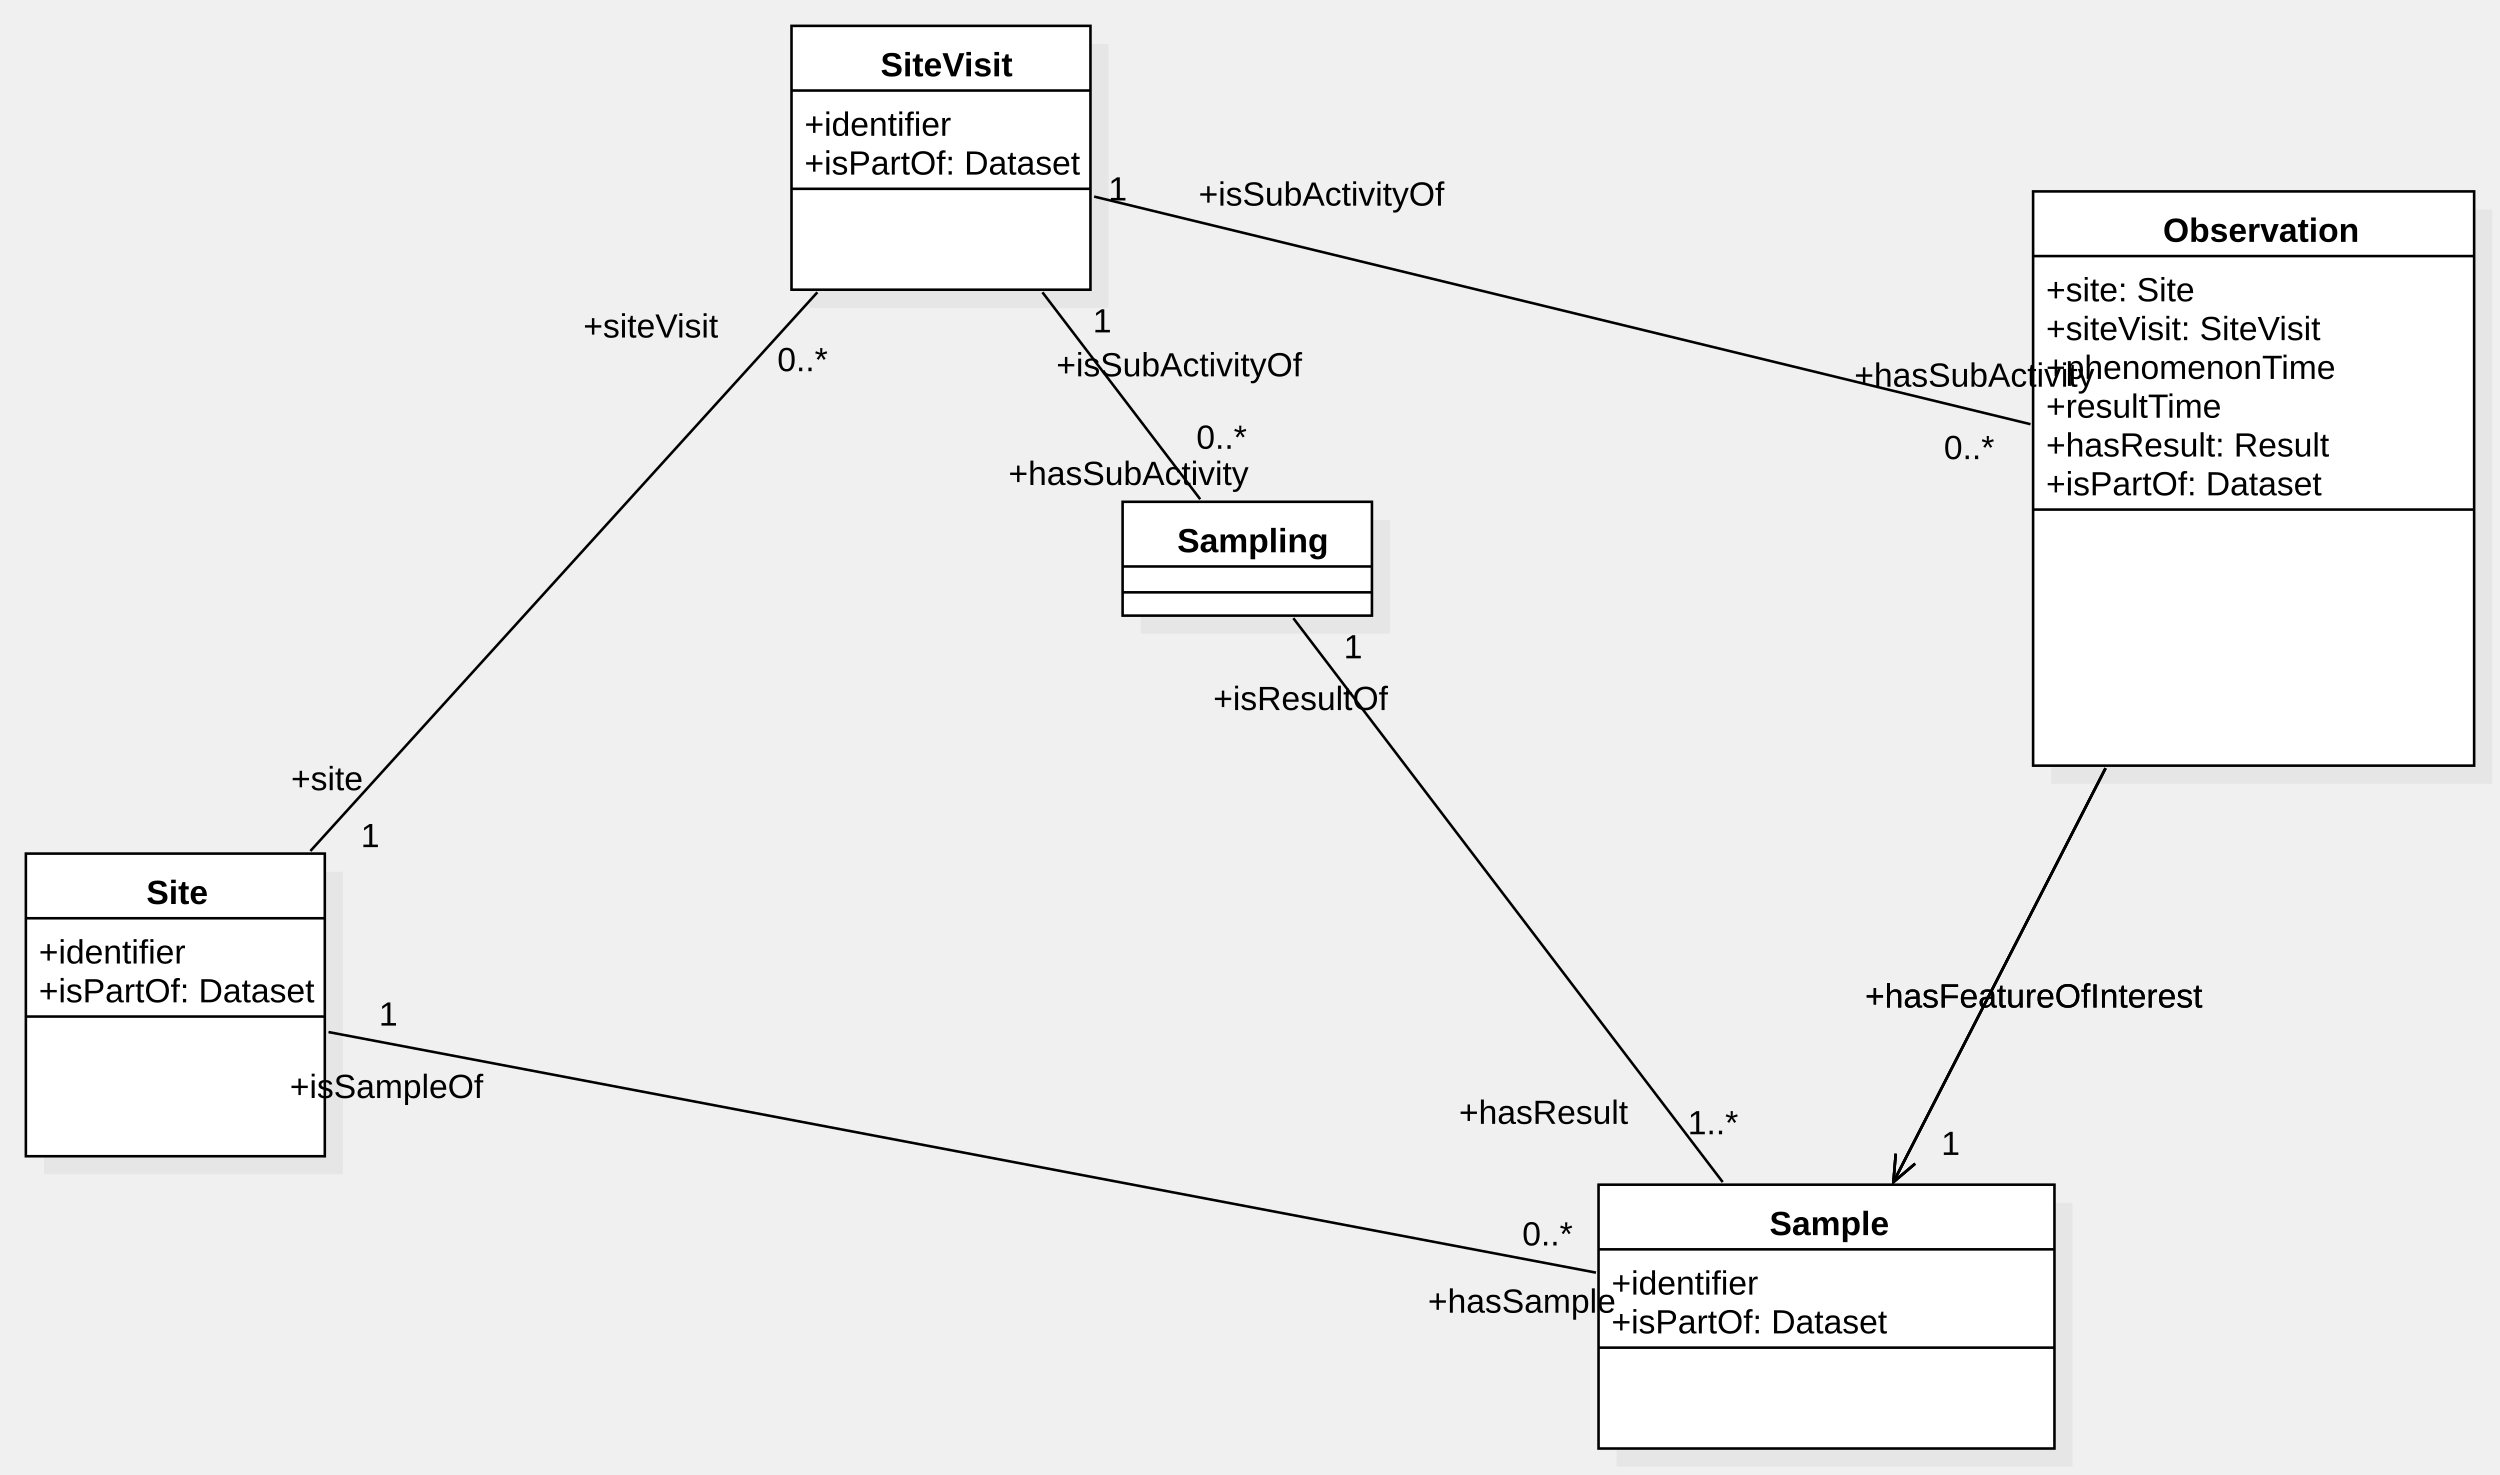
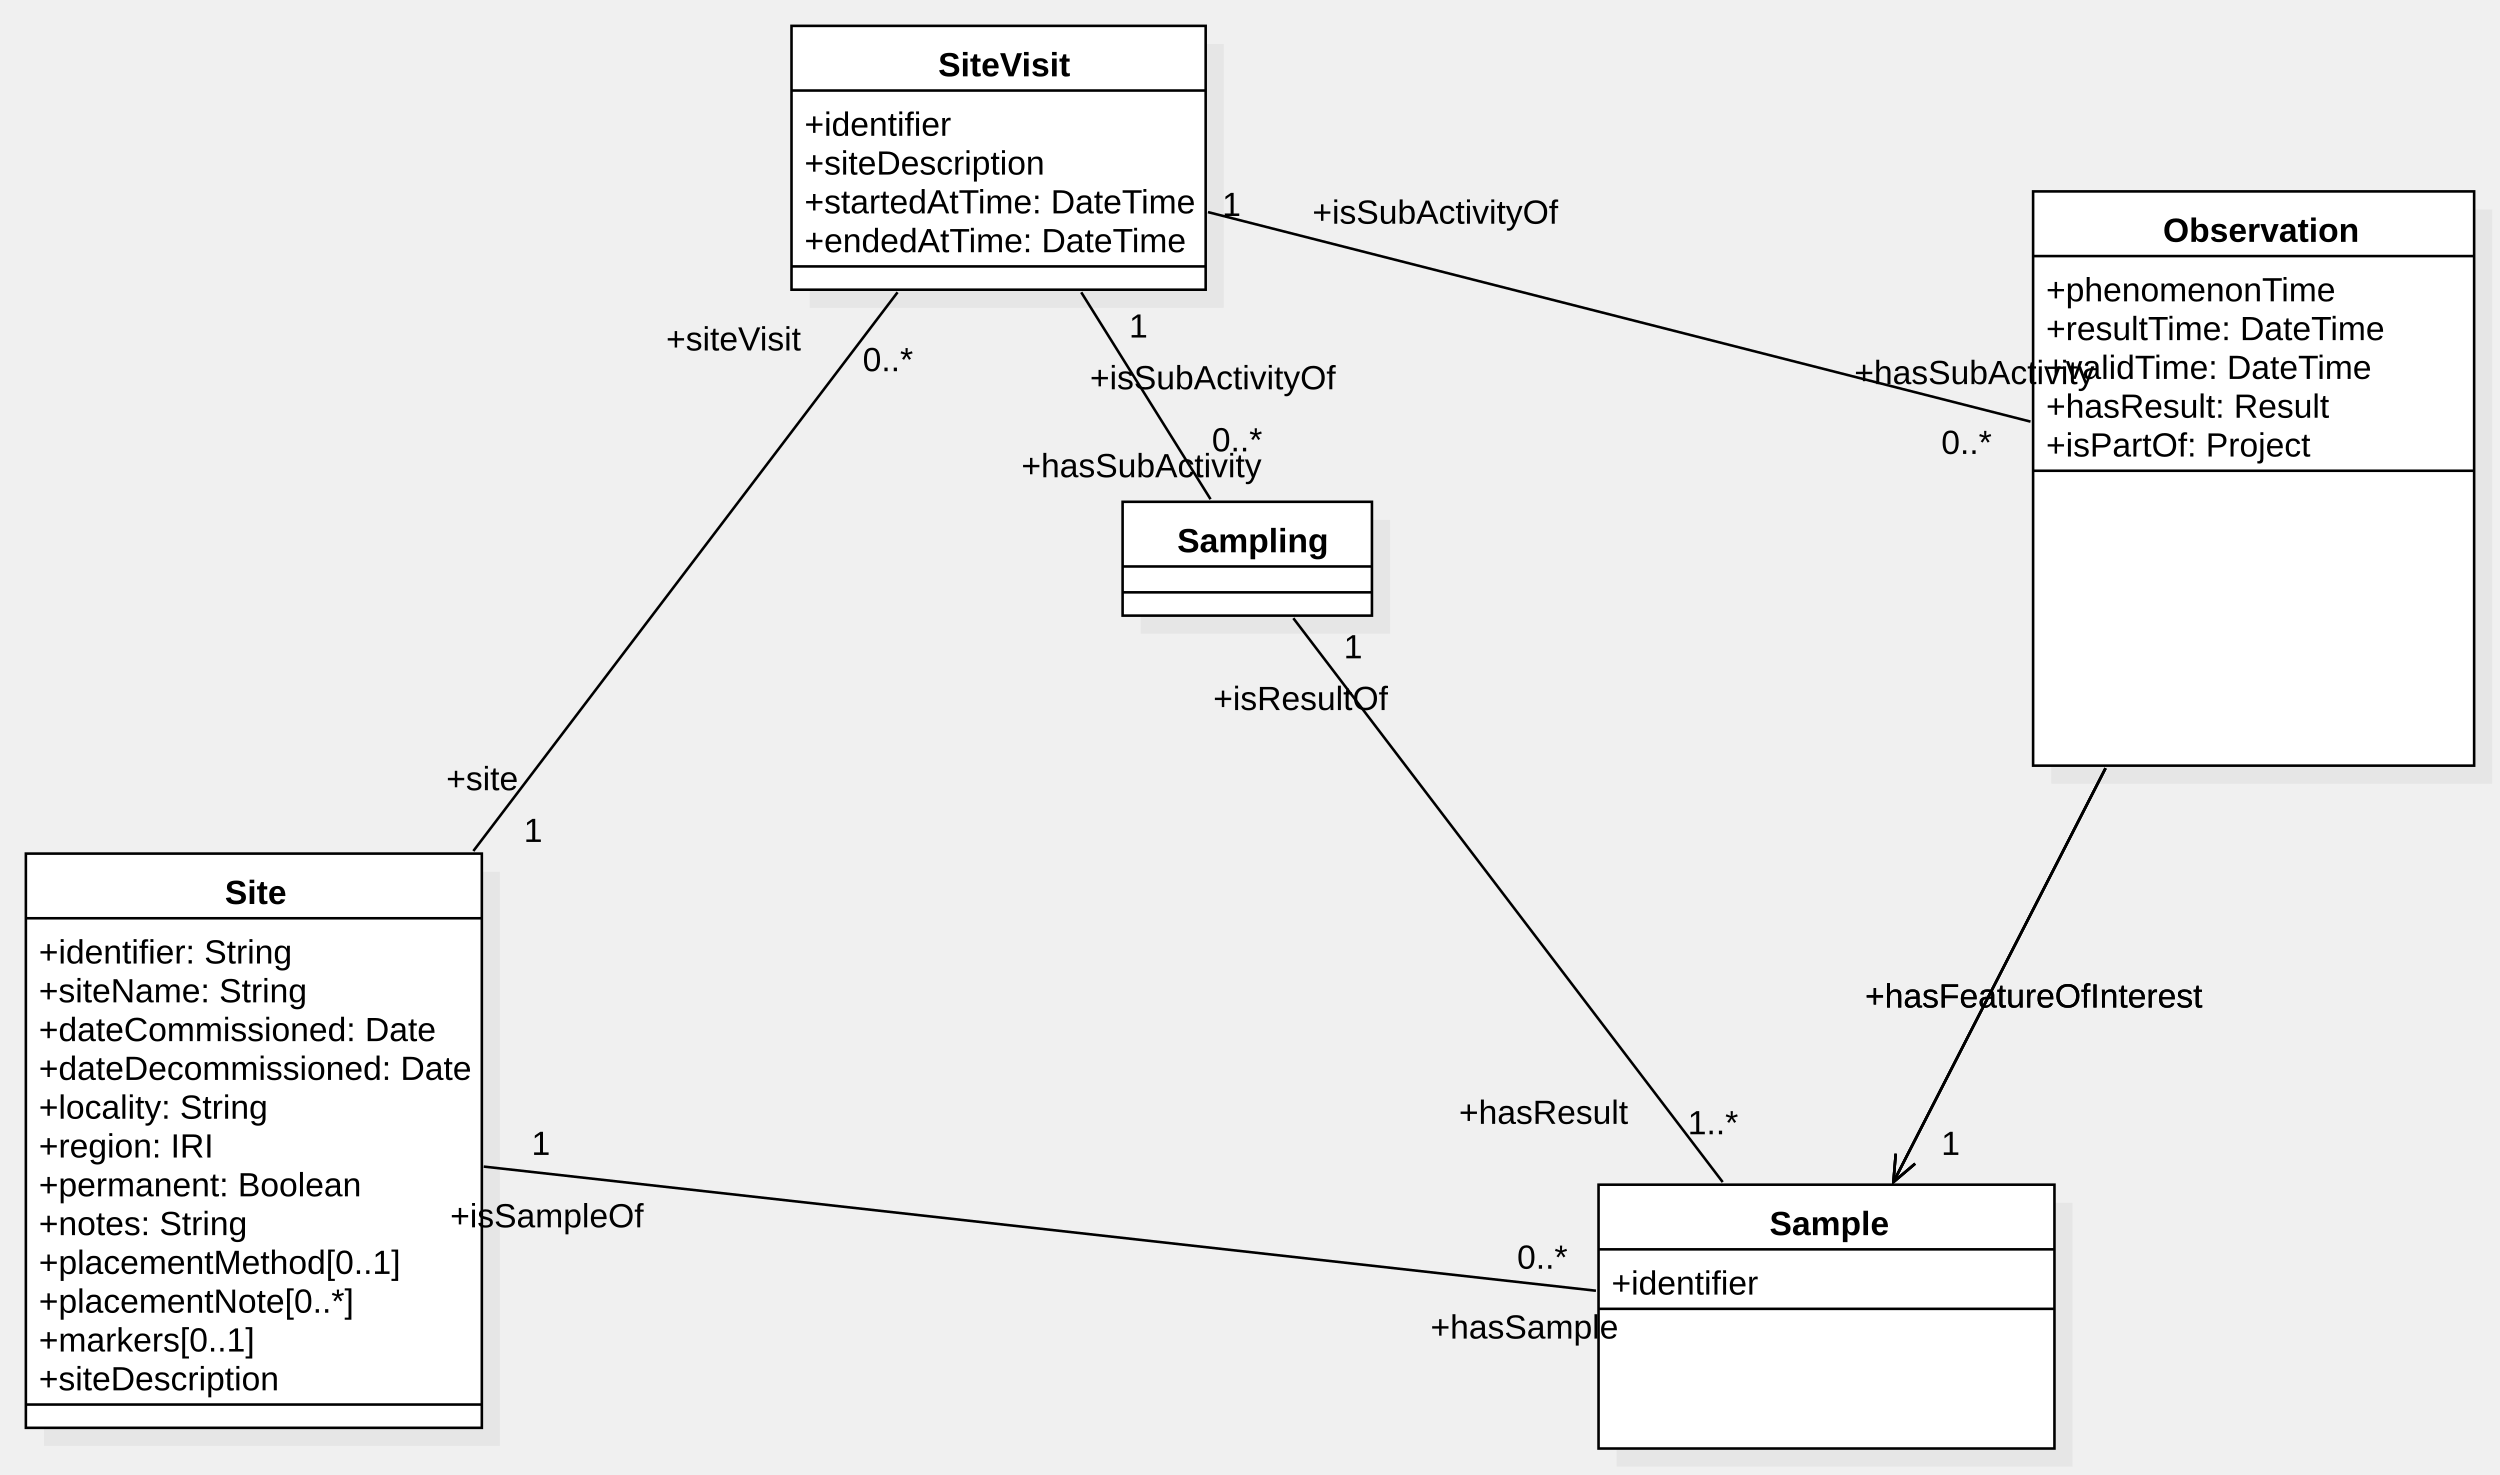
<svg xmlns="http://www.w3.org/2000/svg" height="570" version="1.1" width="966.503">
  <defs />
  <g>
    <g transform="translate(-254,-110) scale(1,1)">
-       <rect fill="#C0C0C0" height="117" opacity="0.2" stroke="none" width="115.571" x="271" y="447" />
-     </g>
-     <g transform="translate(-254,-110) scale(1,1)">
-       <rect fill="#ffffff" height="117" stroke="none" width="115.571" x="264" y="440" />
-     </g>
-     <g transform="translate(-254,-110) scale(1,1)">
-       <path d="M 264 440 L 379.571 440 L 379.571 557 L 264 557 L 264 440 Z Z" fill="none" stroke="#000000" stroke-miterlimit="10" />
-     </g>
-     <g transform="translate(-254,-110) scale(1,1)">
-       <path d="M 264 465 L 379.571 465" fill="none" stroke="#000000" stroke-miterlimit="10" />
-     </g>
-     <g transform="translate(-254,-110) scale(1,1)">
-       <path d="M 264 503 L 379.571 503" fill="none" stroke="#000000" stroke-miterlimit="10" />
-     </g>
-     <g transform="translate(-254,-110) scale(1,1)">
-       <g>
-         <path fill="none" stroke="none" />
-         <text fill="#000000" font-family="Arial" font-size="13px" font-style="normal" font-weight="bold" stroke="none" text-decoration="none" x="310.585" y="459.5">Site</text>
-       </g>
-     </g>
-     <g transform="translate(-254,-110) scale(1,1)">
-       <g>
-         <path fill="none" stroke="none" />
-         <text fill="#000000" font-family="Arial" font-size="13px" font-style="normal" font-weight="normal" stroke="none" text-decoration="none" x="269" y="482.5">+identifier</text>
-       </g>
-     </g>
-     <g transform="translate(-254,-110) scale(1,1)">
-       <g>
-         <path fill="none" stroke="none" />
-         <text fill="#000000" font-family="Arial" font-size="13px" font-style="normal" font-weight="normal" stroke="none" text-decoration="none" x="269" y="497.5">+isPartOf: Dataset</text>
-       </g>
-     </g>
-     <g transform="translate(-254,-110) scale(1,1)">
-       <rect fill="#C0C0C0" height="102" opacity="0.2" stroke="none" width="115.571" x="567" y="127" />
-     </g>
-     <g transform="translate(-254,-110) scale(1,1)">
-       <rect fill="#ffffff" height="102" stroke="none" width="115.571" x="560" y="120" />
-     </g>
-     <g transform="translate(-254,-110) scale(1,1)">
-       <path d="M 560 120 L 675.571 120 L 675.571 222 L 560 222 L 560 120 Z Z" fill="none" stroke="#000000" stroke-miterlimit="10" />
-     </g>
-     <g transform="translate(-254,-110) scale(1,1)">
-       <path d="M 560 145 L 675.571 145" fill="none" stroke="#000000" stroke-miterlimit="10" />
-     </g>
-     <g transform="translate(-254,-110) scale(1,1)">
-       <path d="M 560 183 L 675.571 183" fill="none" stroke="#000000" stroke-miterlimit="10" />
-     </g>
-     <g transform="translate(-254,-110) scale(1,1)">
-       <g>
-         <path fill="none" stroke="none" />
-         <text fill="#000000" font-family="Arial" font-size="13px" font-style="normal" font-weight="bold" stroke="none" text-decoration="none" x="594.423" y="139.5">SiteVisit</text>
+       <rect fill="#C0C0C0" height="222" opacity="0.2" stroke="none" width="176.28" x="271" y="447" />
+     </g>
+     <g transform="translate(-254,-110) scale(1,1)">
+       <rect fill="#ffffff" height="222" stroke="none" width="176.28" x="264" y="440" />
+     </g>
+     <g transform="translate(-254,-110) scale(1,1)">
+       <path d="M 264 440 L 440.28 440 L 440.28 662 L 264 662 L 264 440 Z Z" fill="none" stroke="#000000" stroke-miterlimit="10" />
+     </g>
+     <g transform="translate(-254,-110) scale(1,1)">
+       <path d="M 264 465 L 440.28 465" fill="none" stroke="#000000" stroke-miterlimit="10" />
+     </g>
+     <g transform="translate(-254,-110) scale(1,1)">
+       <path d="M 264 653 L 440.28 653" fill="none" stroke="#000000" stroke-miterlimit="10" />
+     </g>
+     <g transform="translate(-254,-110) scale(1,1)">
+       <g>
+         <path fill="none" stroke="none" />
+         <text fill="#000000" font-family="Arial" font-size="13px" font-style="normal" font-weight="bold" stroke="none" text-decoration="none" x="340.939" y="459.5">Site</text>
+       </g>
+     </g>
+     <g transform="translate(-254,-110) scale(1,1)">
+       <g>
+         <path fill="none" stroke="none" />
+         <text fill="#000000" font-family="Arial" font-size="13px" font-style="normal" font-weight="normal" stroke="none" text-decoration="none" x="269" y="482.5">+identifier: String</text>
+       </g>
+     </g>
+     <g transform="translate(-254,-110) scale(1,1)">
+       <g>
+         <path fill="none" stroke="none" />
+         <text fill="#000000" font-family="Arial" font-size="13px" font-style="normal" font-weight="normal" stroke="none" text-decoration="none" x="269" y="497.5">+siteName: String</text>
+       </g>
+     </g>
+     <g transform="translate(-254,-110) scale(1,1)">
+       <g>
+         <path fill="none" stroke="none" />
+         <text fill="#000000" font-family="Arial" font-size="13px" font-style="normal" font-weight="normal" stroke="none" text-decoration="none" x="269" y="512.5">+dateCommissioned: Date</text>
+       </g>
+     </g>
+     <g transform="translate(-254,-110) scale(1,1)">
+       <g>
+         <path fill="none" stroke="none" />
+         <text fill="#000000" font-family="Arial" font-size="13px" font-style="normal" font-weight="normal" stroke="none" text-decoration="none" x="269" y="527.5">+dateDecommissioned: Date</text>
+       </g>
+     </g>
+     <g transform="translate(-254,-110) scale(1,1)">
+       <g>
+         <path fill="none" stroke="none" />
+         <text fill="#000000" font-family="Arial" font-size="13px" font-style="normal" font-weight="normal" stroke="none" text-decoration="none" x="269" y="542.5">+locality: String</text>
+       </g>
+     </g>
+     <g transform="translate(-254,-110) scale(1,1)">
+       <g>
+         <path fill="none" stroke="none" />
+         <text fill="#000000" font-family="Arial" font-size="13px" font-style="normal" font-weight="normal" stroke="none" text-decoration="none" x="269" y="557.5">+region: IRI</text>
+       </g>
+     </g>
+     <g transform="translate(-254,-110) scale(1,1)">
+       <g>
+         <path fill="none" stroke="none" />
+         <text fill="#000000" font-family="Arial" font-size="13px" font-style="normal" font-weight="normal" stroke="none" text-decoration="none" x="269" y="572.5">+permanent: Boolean</text>
+       </g>
+     </g>
+     <g transform="translate(-254,-110) scale(1,1)">
+       <g>
+         <path fill="none" stroke="none" />
+         <text fill="#000000" font-family="Arial" font-size="13px" font-style="normal" font-weight="normal" stroke="none" text-decoration="none" x="269" y="587.5">+notes: String</text>
+       </g>
+     </g>
+     <g transform="translate(-254,-110) scale(1,1)">
+       <g>
+         <path fill="none" stroke="none" />
+         <text fill="#000000" font-family="Arial" font-size="13px" font-style="normal" font-weight="normal" stroke="none" text-decoration="none" x="269" y="602.5">+placementMethod[0..1]</text>
+       </g>
+     </g>
+     <g transform="translate(-254,-110) scale(1,1)">
+       <g>
+         <path fill="none" stroke="none" />
+         <text fill="#000000" font-family="Arial" font-size="13px" font-style="normal" font-weight="normal" stroke="none" text-decoration="none" x="269" y="617.5">+placementNote[0..*]</text>
+       </g>
+     </g>
+     <g transform="translate(-254,-110) scale(1,1)">
+       <g>
+         <path fill="none" stroke="none" />
+         <text fill="#000000" font-family="Arial" font-size="13px" font-style="normal" font-weight="normal" stroke="none" text-decoration="none" x="269" y="632.5">+markers[0..1]</text>
+       </g>
+     </g>
+     <g transform="translate(-254,-110) scale(1,1)">
+       <g>
+         <path fill="none" stroke="none" />
+         <text fill="#000000" font-family="Arial" font-size="13px" font-style="normal" font-weight="normal" stroke="none" text-decoration="none" x="269" y="647.5">+siteDescription</text>
+       </g>
+     </g>
+     <g transform="translate(-254,-110) scale(1,1)">
+       <rect fill="#C0C0C0" height="102" opacity="0.2" stroke="none" width="160.112" x="567" y="127" />
+     </g>
+     <g transform="translate(-254,-110) scale(1,1)">
+       <rect fill="#ffffff" height="102" stroke="none" width="160.112" x="560" y="120" />
+     </g>
+     <g transform="translate(-254,-110) scale(1,1)">
+       <path d="M 560 120 L 720.112 120 L 720.112 222 L 560 222 L 560 120 Z Z" fill="none" stroke="#000000" stroke-miterlimit="10" />
+     </g>
+     <g transform="translate(-254,-110) scale(1,1)">
+       <path d="M 560 145 L 720.112 145" fill="none" stroke="#000000" stroke-miterlimit="10" />
+     </g>
+     <g transform="translate(-254,-110) scale(1,1)">
+       <path d="M 560 213 L 720.112 213" fill="none" stroke="#000000" stroke-miterlimit="10" />
+     </g>
+     <g transform="translate(-254,-110) scale(1,1)">
+       <g>
+         <path fill="none" stroke="none" />
+         <text fill="#000000" font-family="Arial" font-size="13px" font-style="normal" font-weight="bold" stroke="none" text-decoration="none" x="616.694" y="139.5">SiteVisit</text>
      </g>
    </g>
    <g transform="translate(-254,-110) scale(1,1)">
      <g>
        <path fill="none" stroke="none" />
        <text fill="#000000" font-family="Arial" font-size="13px" font-style="normal" font-weight="normal" stroke="none" text-decoration="none" x="565" y="162.5">+identifier</text>
      </g>
    </g>
    <g transform="translate(-254,-110) scale(1,1)">
      <g>
        <path fill="none" stroke="none" />
-         <text fill="#000000" font-family="Arial" font-size="13px" font-style="normal" font-weight="normal" stroke="none" text-decoration="none" x="565" y="177.5">+isPartOf: Dataset</text>
-       </g>
-     </g>
-     <g transform="translate(-254,-110) scale(1,1)">
-       <path d="M 374 439 L 570 223" fill="none" stroke="#000000" stroke-miterlimit="10" />
-     </g>
-     <g transform="translate(-254,-110) scale(1,1)">
-       <g>
-         <path fill="none" stroke="none" />
-         <text fill="#000000" font-family="Arial" font-size="13px" font-style="normal" font-weight="normal" stroke="none" text-decoration="none" x="366.506" y="415.5">+site</text>
-       </g>
-     </g>
-     <g transform="translate(-254,-110) scale(1,1)">
-       <g>
-         <path fill="none" stroke="none" />
-         <text fill="#000000" font-family="Arial" font-size="13px" font-style="normal" font-weight="normal" stroke="none" text-decoration="none" x="393.5" y="437.5">1</text>
-       </g>
-     </g>
-     <g transform="translate(-254,-110) scale(1,1)">
-       <g>
-         <path fill="none" stroke="none" />
-         <text fill="#000000" font-family="Arial" font-size="13px" font-style="normal" font-weight="normal" stroke="none" text-decoration="none" x="479.506" y="240.5">+siteVisit</text>
-       </g>
-     </g>
-     <g transform="translate(-254,-110) scale(1,1)">
-       <g>
-         <path fill="none" stroke="none" />
-         <text fill="#000000" font-family="Arial" font-size="13px" font-style="normal" font-weight="normal" stroke="none" text-decoration="none" x="554.5" y="253.5">0..*</text>
+         <text fill="#000000" font-family="Arial" font-size="13px" font-style="normal" font-weight="normal" stroke="none" text-decoration="none" x="565" y="177.5">+siteDescription</text>
+       </g>
+     </g>
+     <g transform="translate(-254,-110) scale(1,1)">
+       <g>
+         <path fill="none" stroke="none" />
+         <text fill="#000000" font-family="Arial" font-size="13px" font-style="normal" font-weight="normal" stroke="none" text-decoration="none" x="565" y="192.5">+startedAtTime: DateTime</text>
+       </g>
+     </g>
+     <g transform="translate(-254,-110) scale(1,1)">
+       <g>
+         <path fill="none" stroke="none" />
+         <text fill="#000000" font-family="Arial" font-size="13px" font-style="normal" font-weight="normal" stroke="none" text-decoration="none" x="565" y="207.5">+endedAtTime: DateTime</text>
+       </g>
+     </g>
+     <g transform="translate(-254,-110) scale(1,1)">
+       <path d="M 437 439 L 601 223" fill="none" stroke="#000000" stroke-miterlimit="10" />
+     </g>
+     <g transform="translate(-254,-110) scale(1,1)">
+       <g>
+         <path fill="none" stroke="none" />
+         <text fill="#000000" font-family="Arial" font-size="13px" font-style="normal" font-weight="normal" stroke="none" text-decoration="none" x="426.506" y="415.5">+site</text>
+       </g>
+     </g>
+     <g transform="translate(-254,-110) scale(1,1)">
+       <g>
+         <path fill="none" stroke="none" />
+         <text fill="#000000" font-family="Arial" font-size="13px" font-style="normal" font-weight="normal" stroke="none" text-decoration="none" x="456.5" y="435.5">1</text>
+       </g>
+     </g>
+     <g transform="translate(-254,-110) scale(1,1)">
+       <g>
+         <path fill="none" stroke="none" />
+         <text fill="#000000" font-family="Arial" font-size="13px" font-style="normal" font-weight="normal" stroke="none" text-decoration="none" x="511.506" y="245.5">+siteVisit</text>
+       </g>
+     </g>
+     <g transform="translate(-254,-110) scale(1,1)">
+       <g>
+         <path fill="none" stroke="none" />
+         <text fill="#000000" font-family="Arial" font-size="13px" font-style="normal" font-weight="normal" stroke="none" text-decoration="none" x="587.5" y="253.5">0..*</text>
      </g>
    </g>
    <g transform="translate(-254,-110) scale(1,1)">
      <rect fill="#C0C0C0" height="102" opacity="0.2" stroke="none" width="176.254" x="879" y="575" />
    </g>
    <g transform="translate(-254,-110) scale(1,1)">
      <rect fill="#ffffff" height="102" stroke="none" width="176.254" x="872" y="568" />
    </g>
    <g transform="translate(-254,-110) scale(1,1)">
      <path d="M 872 568 L 1048.254 568 L 1048.254 670 L 872 670 L 872 568 Z Z" fill="none" stroke="#000000" stroke-miterlimit="10" />
    </g>
    <g transform="translate(-254,-110) scale(1,1)">
      <path d="M 872 593 L 1048.254 593" fill="none" stroke="#000000" stroke-miterlimit="10" />
    </g>
    <g transform="translate(-254,-110) scale(1,1)">
-       <path d="M 872 631 L 1048.254 631" fill="none" stroke="#000000" stroke-miterlimit="10" />
+       <path d="M 872 616 L 1048.254 616" fill="none" stroke="#000000" stroke-miterlimit="10" />
    </g>
    <g transform="translate(-254,-110) scale(1,1)">
      <g>
        <path fill="none" stroke="none" />
        <text fill="#000000" font-family="Arial" font-size="13px" font-style="normal" font-weight="bold" stroke="none" text-decoration="none" x="938.088" y="587.5">Sample</text>
      </g>
    </g>
    <g transform="translate(-254,-110) scale(1,1)">
      <g>
        <path fill="none" stroke="none" />
        <text fill="#000000" font-family="Arial" font-size="13px" font-style="normal" font-weight="normal" stroke="none" text-decoration="none" x="877" y="610.5">+identifier</text>
      </g>
    </g>
    <g transform="translate(-254,-110) scale(1,1)">
-       <g>
-         <path fill="none" stroke="none" />
-         <text fill="#000000" font-family="Arial" font-size="13px" font-style="normal" font-weight="normal" stroke="none" text-decoration="none" x="877" y="625.5">+isPartOf: Dataset</text>
-       </g>
-     </g>
-     <g transform="translate(-254,-110) scale(1,1)">
      <rect fill="#C0C0C0" height="222" opacity="0.2" stroke="none" width="170.503" x="1047" y="191" />
    </g>
    <g transform="translate(-254,-110) scale(1,1)">
      <rect fill="#ffffff" height="222" stroke="none" width="170.503" x="1040" y="184" />
    </g>
    <g transform="translate(-254,-110) scale(1,1)">
      <path d="M 1040 184 L 1210.503 184 L 1210.503 406 L 1040 406 L 1040 184 Z Z" fill="none" stroke="#000000" stroke-miterlimit="10" />
    </g>
    <g transform="translate(-254,-110) scale(1,1)">
      <path d="M 1040 209 L 1210.503 209" fill="none" stroke="#000000" stroke-miterlimit="10" />
    </g>
    <g transform="translate(-254,-110) scale(1,1)">
-       <path d="M 1040 307 L 1210.503 307" fill="none" stroke="#000000" stroke-miterlimit="10" />
+       <path d="M 1040 292 L 1210.503 292" fill="none" stroke="#000000" stroke-miterlimit="10" />
    </g>
    <g transform="translate(-254,-110) scale(1,1)">
      <g>
        <path fill="none" stroke="none" />
        <text fill="#000000" font-family="Arial" font-size="13px" font-style="normal" font-weight="bold" stroke="none" text-decoration="none" x="1090.206" y="203.5">Observation</text>
      </g>
    </g>
    <g transform="translate(-254,-110) scale(1,1)">
      <g>
        <path fill="none" stroke="none" />
-         <text fill="#000000" font-family="Arial" font-size="13px" font-style="normal" font-weight="normal" stroke="none" text-decoration="none" x="1045" y="226.5">+site: Site</text>
-       </g>
-     </g>
-     <g transform="translate(-254,-110) scale(1,1)">
-       <g>
-         <path fill="none" stroke="none" />
-         <text fill="#000000" font-family="Arial" font-size="13px" font-style="normal" font-weight="normal" stroke="none" text-decoration="none" x="1045" y="241.5">+siteVisit: SiteVisit</text>
-       </g>
-     </g>
-     <g transform="translate(-254,-110) scale(1,1)">
-       <g>
-         <path fill="none" stroke="none" />
-         <text fill="#000000" font-family="Arial" font-size="13px" font-style="normal" font-weight="normal" stroke="none" text-decoration="none" x="1045" y="256.5">+phenomenonTime</text>
-       </g>
-     </g>
-     <g transform="translate(-254,-110) scale(1,1)">
-       <g>
-         <path fill="none" stroke="none" />
-         <text fill="#000000" font-family="Arial" font-size="13px" font-style="normal" font-weight="normal" stroke="none" text-decoration="none" x="1045" y="271.5">+resultTime</text>
-       </g>
-     </g>
-     <g transform="translate(-254,-110) scale(1,1)">
-       <g>
-         <path fill="none" stroke="none" />
-         <text fill="#000000" font-family="Arial" font-size="13px" font-style="normal" font-weight="normal" stroke="none" text-decoration="none" x="1045" y="286.5">+hasResult: Result</text>
-       </g>
-     </g>
-     <g transform="translate(-254,-110) scale(1,1)">
-       <g>
-         <path fill="none" stroke="none" />
-         <text fill="#000000" font-family="Arial" font-size="13px" font-style="normal" font-weight="normal" stroke="none" text-decoration="none" x="1045" y="301.5">+isPartOf: Dataset</text>
-       </g>
-     </g>
-     <g transform="translate(-254,-110) scale(1,1)">
-       <path d="M 677 186 L 1039 274" fill="none" stroke="#000000" stroke-miterlimit="10" />
-     </g>
-     <g transform="translate(-254,-110) scale(1,1)">
-       <g>
-         <path fill="none" stroke="none" />
-         <text fill="#000000" font-family="Arial" font-size="13px" font-style="normal" font-weight="normal" stroke="none" text-decoration="none" x="717.371" y="189.5">+isSubActivityOf</text>
-       </g>
-     </g>
-     <g transform="translate(-254,-110) scale(1,1)">
-       <g>
-         <path fill="none" stroke="none" />
-         <text fill="#000000" font-family="Arial" font-size="13px" font-style="normal" font-weight="normal" stroke="none" text-decoration="none" x="682.5" y="187.5">1</text>
-       </g>
-     </g>
-     <g transform="translate(-254,-110) scale(1,1)">
-       <g>
-         <path fill="none" stroke="none" />
-         <text fill="#000000" font-family="Arial" font-size="13px" font-style="normal" font-weight="normal" stroke="none" text-decoration="none" x="970.871" y="259.5">+hasSubActivity</text>
-       </g>
-     </g>
-     <g transform="translate(-254,-110) scale(1,1)">
-       <g>
-         <path fill="none" stroke="none" />
-         <text fill="#000000" font-family="Arial" font-size="13px" font-style="normal" font-weight="normal" stroke="none" text-decoration="none" x="1005.5" y="287.5">0..*</text>
+         <text fill="#000000" font-family="Arial" font-size="13px" font-style="normal" font-weight="normal" stroke="none" text-decoration="none" x="1045" y="226.5">+phenomenonTime</text>
+       </g>
+     </g>
+     <g transform="translate(-254,-110) scale(1,1)">
+       <g>
+         <path fill="none" stroke="none" />
+         <text fill="#000000" font-family="Arial" font-size="13px" font-style="normal" font-weight="normal" stroke="none" text-decoration="none" x="1045" y="241.5">+resultTime: DateTime</text>
+       </g>
+     </g>
+     <g transform="translate(-254,-110) scale(1,1)">
+       <g>
+         <path fill="none" stroke="none" />
+         <text fill="#000000" font-family="Arial" font-size="13px" font-style="normal" font-weight="normal" stroke="none" text-decoration="none" x="1045" y="256.5">+validTime: DateTime</text>
+       </g>
+     </g>
+     <g transform="translate(-254,-110) scale(1,1)">
+       <g>
+         <path fill="none" stroke="none" />
+         <text fill="#000000" font-family="Arial" font-size="13px" font-style="normal" font-weight="normal" stroke="none" text-decoration="none" x="1045" y="271.5">+hasResult: Result</text>
+       </g>
+     </g>
+     <g transform="translate(-254,-110) scale(1,1)">
+       <g>
+         <path fill="none" stroke="none" />
+         <text fill="#000000" font-family="Arial" font-size="13px" font-style="normal" font-weight="normal" stroke="none" text-decoration="none" x="1045" y="286.5">+isPartOf: Project</text>
+       </g>
+     </g>
+     <g transform="translate(-254,-110) scale(1,1)">
+       <path d="M 721 192 L 1039 273" fill="none" stroke="#000000" stroke-miterlimit="10" />
+     </g>
+     <g transform="translate(-254,-110) scale(1,1)">
+       <g>
+         <path fill="none" stroke="none" />
+         <text fill="#000000" font-family="Arial" font-size="13px" font-style="normal" font-weight="normal" stroke="none" text-decoration="none" x="761.371" y="196.5">+isSubActivityOf</text>
+       </g>
+     </g>
+     <g transform="translate(-254,-110) scale(1,1)">
+       <g>
+         <path fill="none" stroke="none" />
+         <text fill="#000000" font-family="Arial" font-size="13px" font-style="normal" font-weight="normal" stroke="none" text-decoration="none" x="726.5" y="193.5">1</text>
+       </g>
+     </g>
+     <g transform="translate(-254,-110) scale(1,1)">
+       <g>
+         <path fill="none" stroke="none" />
+         <text fill="#000000" font-family="Arial" font-size="13px" font-style="normal" font-weight="normal" stroke="none" text-decoration="none" x="970.871" y="258.5">+hasSubActivity</text>
+       </g>
+     </g>
+     <g transform="translate(-254,-110) scale(1,1)">
+       <g>
+         <path fill="none" stroke="none" />
+         <text fill="#000000" font-family="Arial" font-size="13px" font-style="normal" font-weight="normal" stroke="none" text-decoration="none" x="1004.5" y="285.5">0..*</text>
      </g>
    </g>
    <g transform="translate(-254,-110) scale(1,1)">
      <path d="M 1068 407 L 986 567" fill="none" stroke="#000000" stroke-miterlimit="10" />
    </g>
    <g transform="translate(-254,-110) scale(1,1)">
      <path d="M 986.889 556.036 L 986 567 L 994.381 559.876" fill="none" stroke="#000000" stroke-miterlimit="10" />
    </g>
    <g transform="translate(-254,-110) scale(1,1)">
      <g>
        <path fill="none" stroke="none" />
        <text fill="#000000" font-family="Arial" font-size="13px" font-style="normal" font-weight="normal" stroke="none" text-decoration="none" x="975.036" y="499.5">+hasFeatureOfInterest</text>
      </g>
    </g>
    <g transform="translate(-254,-110) scale(1,1)">
      <path d="M 1068 407 L 986 567" fill="none" stroke="#000000" stroke-miterlimit="10" />
    </g>
    <g transform="translate(-254,-110) scale(1,1)">
      <path d="M 986.889 556.036 L 986 567 L 994.381 559.876" fill="none" stroke="#000000" stroke-miterlimit="10" />
    </g>
    <g transform="translate(-254,-110) scale(1,1)">
      <path d="M 1068 407 L 986 567" fill="none" stroke="#000000" stroke-miterlimit="10" />
    </g>
    <g transform="translate(-254,-110) scale(1,1)">
      <path d="M 986.889 556.036 L 986 567 L 994.381 559.876" fill="none" stroke="#000000" stroke-miterlimit="10" />
    </g>
    <g transform="translate(-254,-110) scale(1,1)">
      <g>
        <path fill="none" stroke="none" />
        <text fill="#000000" font-family="Arial" font-size="13px" font-style="normal" font-weight="normal" stroke="none" text-decoration="none" x="975.036" y="499.5">+hasFeatureOfInterest</text>
      </g>
    </g>
    <g transform="translate(-254,-110) scale(1,1)">
      <g>
        <path fill="none" stroke="none" />
        <text fill="#000000" font-family="Arial" font-size="13px" font-style="normal" font-weight="normal" stroke="none" text-decoration="none" x="1004.5" y="556.5">1</text>
      </g>
    </g>
    <g transform="translate(-254,-110) scale(1,1)">
      <rect fill="#C0C0C0" height="44" opacity="0.2" stroke="none" width="96.395" x="695" y="311" />
    </g>
    <g transform="translate(-254,-110) scale(1,1)">
      <rect fill="#ffffff" height="44" stroke="none" width="96.395" x="688" y="304" />
    </g>
    <g transform="translate(-254,-110) scale(1,1)">
      <path d="M 688 304 L 784.395 304 L 784.395 348 L 688 348 L 688 304 Z Z" fill="none" stroke="#000000" stroke-miterlimit="10" />
    </g>
    <g transform="translate(-254,-110) scale(1,1)">
      <path d="M 688 329 L 784.395 329" fill="none" stroke="#000000" stroke-miterlimit="10" />
    </g>
    <g transform="translate(-254,-110) scale(1,1)">
      <path d="M 688 339 L 784.395 339" fill="none" stroke="#000000" stroke-miterlimit="10" />
    </g>
    <g transform="translate(-254,-110) scale(1,1)">
      <g>
        <path fill="none" stroke="none" />
        <text fill="#000000" font-family="Arial" font-size="13px" font-style="normal" font-weight="bold" stroke="none" text-decoration="none" x="709.099" y="323.5">Sampling</text>
      </g>
    </g>
    <g transform="translate(-254,-110) scale(1,1)">
      <path d="M 920 567 L 754 349" fill="none" stroke="#000000" stroke-miterlimit="10" />
    </g>
    <g transform="translate(-254,-110) scale(1,1)">
      <g>
        <path fill="none" stroke="none" />
        <text fill="#000000" font-family="Arial" font-size="13px" font-style="normal" font-weight="normal" stroke="none" text-decoration="none" x="818.036" y="544.5">+hasResult</text>
      </g>
    </g>
    <g transform="translate(-254,-110) scale(1,1)">
      <g>
        <path fill="none" stroke="none" />
        <text fill="#000000" font-family="Arial" font-size="13px" font-style="normal" font-weight="normal" stroke="none" text-decoration="none" x="906.5" y="548.5">1..*</text>
      </g>
    </g>
    <g transform="translate(-254,-110) scale(1,1)">
      <g>
        <path fill="none" stroke="none" />
        <text fill="#000000" font-family="Arial" font-size="13px" font-style="normal" font-weight="normal" stroke="none" text-decoration="none" x="723.036" y="384.5">+isResultOf</text>
      </g>
    </g>
    <g transform="translate(-254,-110) scale(1,1)">
      <g>
        <path fill="none" stroke="none" />
        <text fill="#000000" font-family="Arial" font-size="13px" font-style="normal" font-weight="normal" stroke="none" text-decoration="none" x="773.5" y="364.5">1</text>
      </g>
    </g>
    <g transform="translate(-254,-110) scale(1,1)">
-       <path d="M 718 303 L 657 223" fill="none" stroke="#000000" stroke-miterlimit="10" />
-     </g>
-     <g transform="translate(-254,-110) scale(1,1)">
-       <g>
-         <path fill="none" stroke="none" />
-         <text fill="#000000" font-family="Arial" font-size="13px" font-style="normal" font-weight="normal" stroke="none" text-decoration="none" x="643.871" y="297.5">+hasSubActivity</text>
-       </g>
-     </g>
-     <g transform="translate(-254,-110) scale(1,1)">
-       <g>
-         <path fill="none" stroke="none" />
-         <text fill="#000000" font-family="Arial" font-size="13px" font-style="normal" font-weight="normal" stroke="none" text-decoration="none" x="716.5" y="283.5">0..*</text>
-       </g>
-     </g>
-     <g transform="translate(-254,-110) scale(1,1)">
-       <g>
-         <path fill="none" stroke="none" />
-         <text fill="#000000" font-family="Arial" font-size="13px" font-style="normal" font-weight="normal" stroke="none" text-decoration="none" x="662.371" y="255.5">+isSubActivityOf</text>
-       </g>
-     </g>
-     <g transform="translate(-254,-110) scale(1,1)">
-       <g>
-         <path fill="none" stroke="none" />
-         <text fill="#000000" font-family="Arial" font-size="13px" font-style="normal" font-weight="normal" stroke="none" text-decoration="none" x="676.5" y="238.5">1</text>
-       </g>
-     </g>
-     <g transform="translate(-254,-110) scale(1,1)">
-       <path d="M 871 602 L 381 509" fill="none" stroke="#000000" stroke-miterlimit="10" />
-     </g>
-     <g transform="translate(-254,-110) scale(1,1)">
-       <g>
-         <path fill="none" stroke="none" />
-         <text fill="#000000" font-family="Arial" font-size="13px" font-style="normal" font-weight="normal" stroke="none" text-decoration="none" x="806.036" y="617.5">+hasSample</text>
-       </g>
-     </g>
-     <g transform="translate(-254,-110) scale(1,1)">
-       <g>
-         <path fill="none" stroke="none" />
-         <text fill="#000000" font-family="Arial" font-size="13px" font-style="normal" font-weight="normal" stroke="none" text-decoration="none" x="842.5" y="591.5">0..*</text>
-       </g>
-     </g>
-     <g transform="translate(-254,-110) scale(1,1)">
-       <g>
-         <path fill="none" stroke="none" />
-         <text fill="#000000" font-family="Arial" font-size="13px" font-style="normal" font-weight="normal" stroke="none" text-decoration="none" x="366.036" y="534.5">+isSampleOf</text>
-       </g>
-     </g>
-     <g transform="translate(-254,-110) scale(1,1)">
-       <g>
-         <path fill="none" stroke="none" />
-         <text fill="#000000" font-family="Arial" font-size="13px" font-style="normal" font-weight="normal" stroke="none" text-decoration="none" x="400.5" y="506.5">1</text>
+       <path d="M 722 303 L 672 223" fill="none" stroke="#000000" stroke-miterlimit="10" />
+     </g>
+     <g transform="translate(-254,-110) scale(1,1)">
+       <g>
+         <path fill="none" stroke="none" />
+         <text fill="#000000" font-family="Arial" font-size="13px" font-style="normal" font-weight="normal" stroke="none" text-decoration="none" x="648.871" y="294.5">+hasSubActivity</text>
+       </g>
+     </g>
+     <g transform="translate(-254,-110) scale(1,1)">
+       <g>
+         <path fill="none" stroke="none" />
+         <text fill="#000000" font-family="Arial" font-size="13px" font-style="normal" font-weight="normal" stroke="none" text-decoration="none" x="722.5" y="284.5">0..*</text>
+       </g>
+     </g>
+     <g transform="translate(-254,-110) scale(1,1)">
+       <g>
+         <path fill="none" stroke="none" />
+         <text fill="#000000" font-family="Arial" font-size="13px" font-style="normal" font-weight="normal" stroke="none" text-decoration="none" x="675.371" y="260.5">+isSubActivityOf</text>
+       </g>
+     </g>
+     <g transform="translate(-254,-110) scale(1,1)">
+       <g>
+         <path fill="none" stroke="none" />
+         <text fill="#000000" font-family="Arial" font-size="13px" font-style="normal" font-weight="normal" stroke="none" text-decoration="none" x="690.5" y="240.5">1</text>
+       </g>
+     </g>
+     <g transform="translate(-254,-110) scale(1,1)">
+       <path d="M 871 609 L 441 561" fill="none" stroke="#000000" stroke-miterlimit="10" />
+     </g>
+     <g transform="translate(-254,-110) scale(1,1)">
+       <g>
+         <path fill="none" stroke="none" />
+         <text fill="#000000" font-family="Arial" font-size="13px" font-style="normal" font-weight="normal" stroke="none" text-decoration="none" x="807.036" y="627.5">+hasSample</text>
+       </g>
+     </g>
+     <g transform="translate(-254,-110) scale(1,1)">
+       <g>
+         <path fill="none" stroke="none" />
+         <text fill="#000000" font-family="Arial" font-size="13px" font-style="normal" font-weight="normal" stroke="none" text-decoration="none" x="840.5" y="600.5">0..*</text>
+       </g>
+     </g>
+     <g transform="translate(-254,-110) scale(1,1)">
+       <g>
+         <path fill="none" stroke="none" />
+         <text fill="#000000" font-family="Arial" font-size="13px" font-style="normal" font-weight="normal" stroke="none" text-decoration="none" x="428.036" y="584.5">+isSampleOf</text>
+       </g>
+     </g>
+     <g transform="translate(-254,-110) scale(1,1)">
+       <g>
+         <path fill="none" stroke="none" />
+         <text fill="#000000" font-family="Arial" font-size="13px" font-style="normal" font-weight="normal" stroke="none" text-decoration="none" x="459.5" y="556.5">1</text>
      </g>
    </g>
  </g>
</svg>
